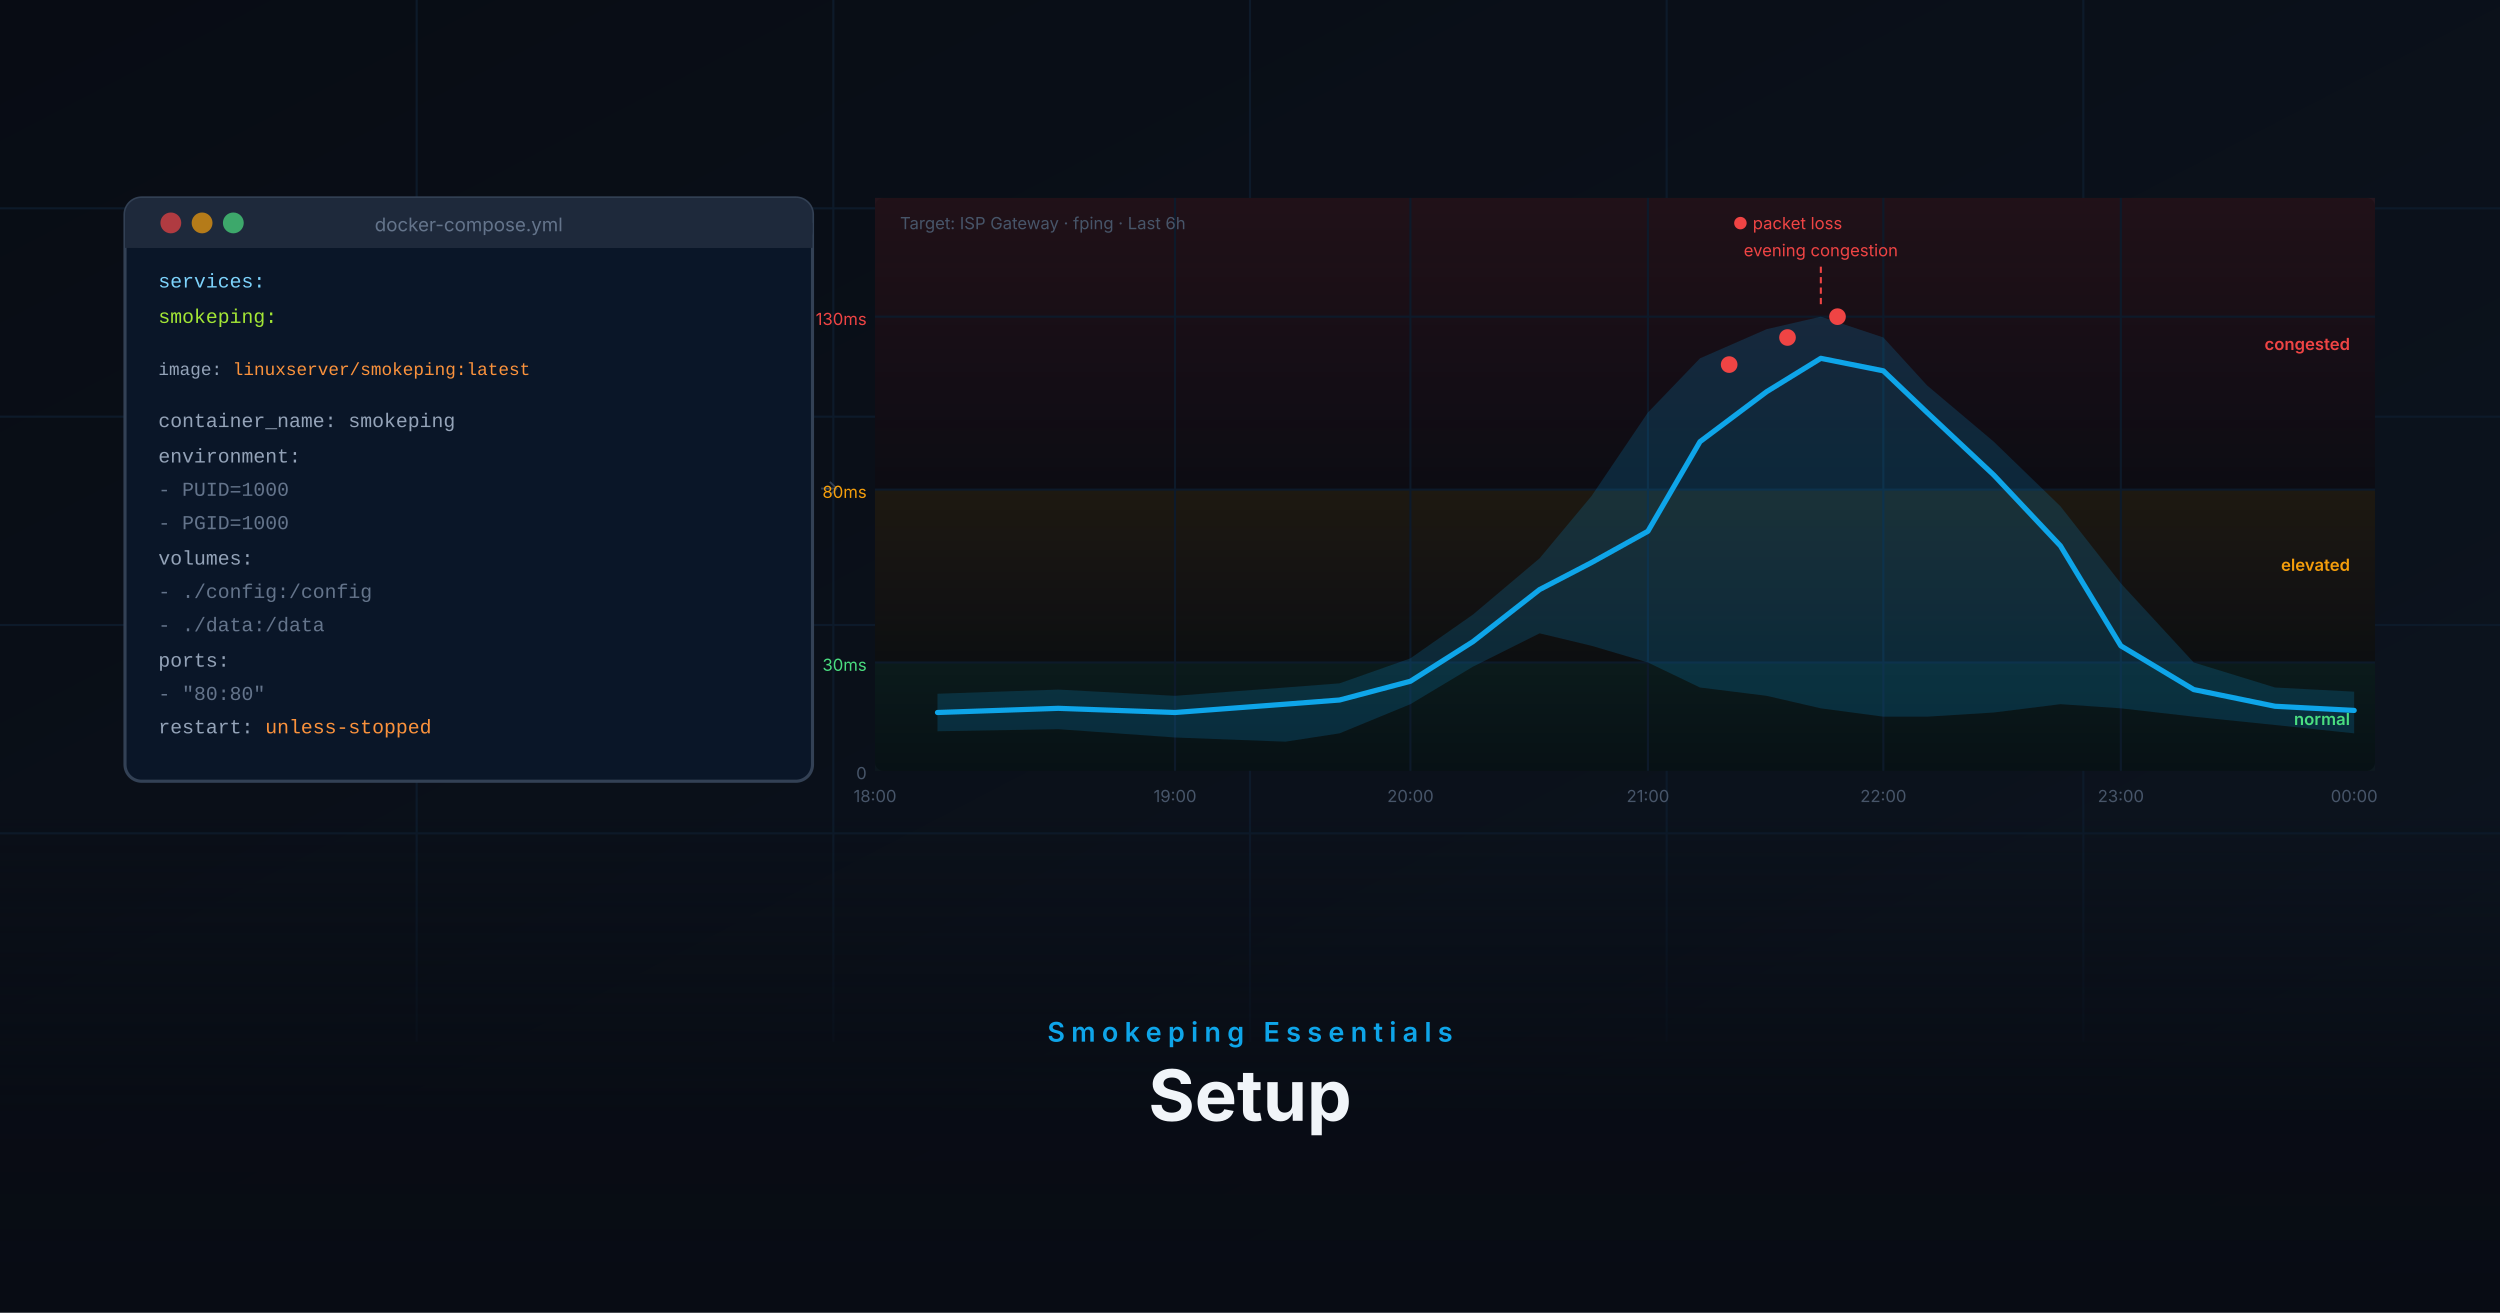
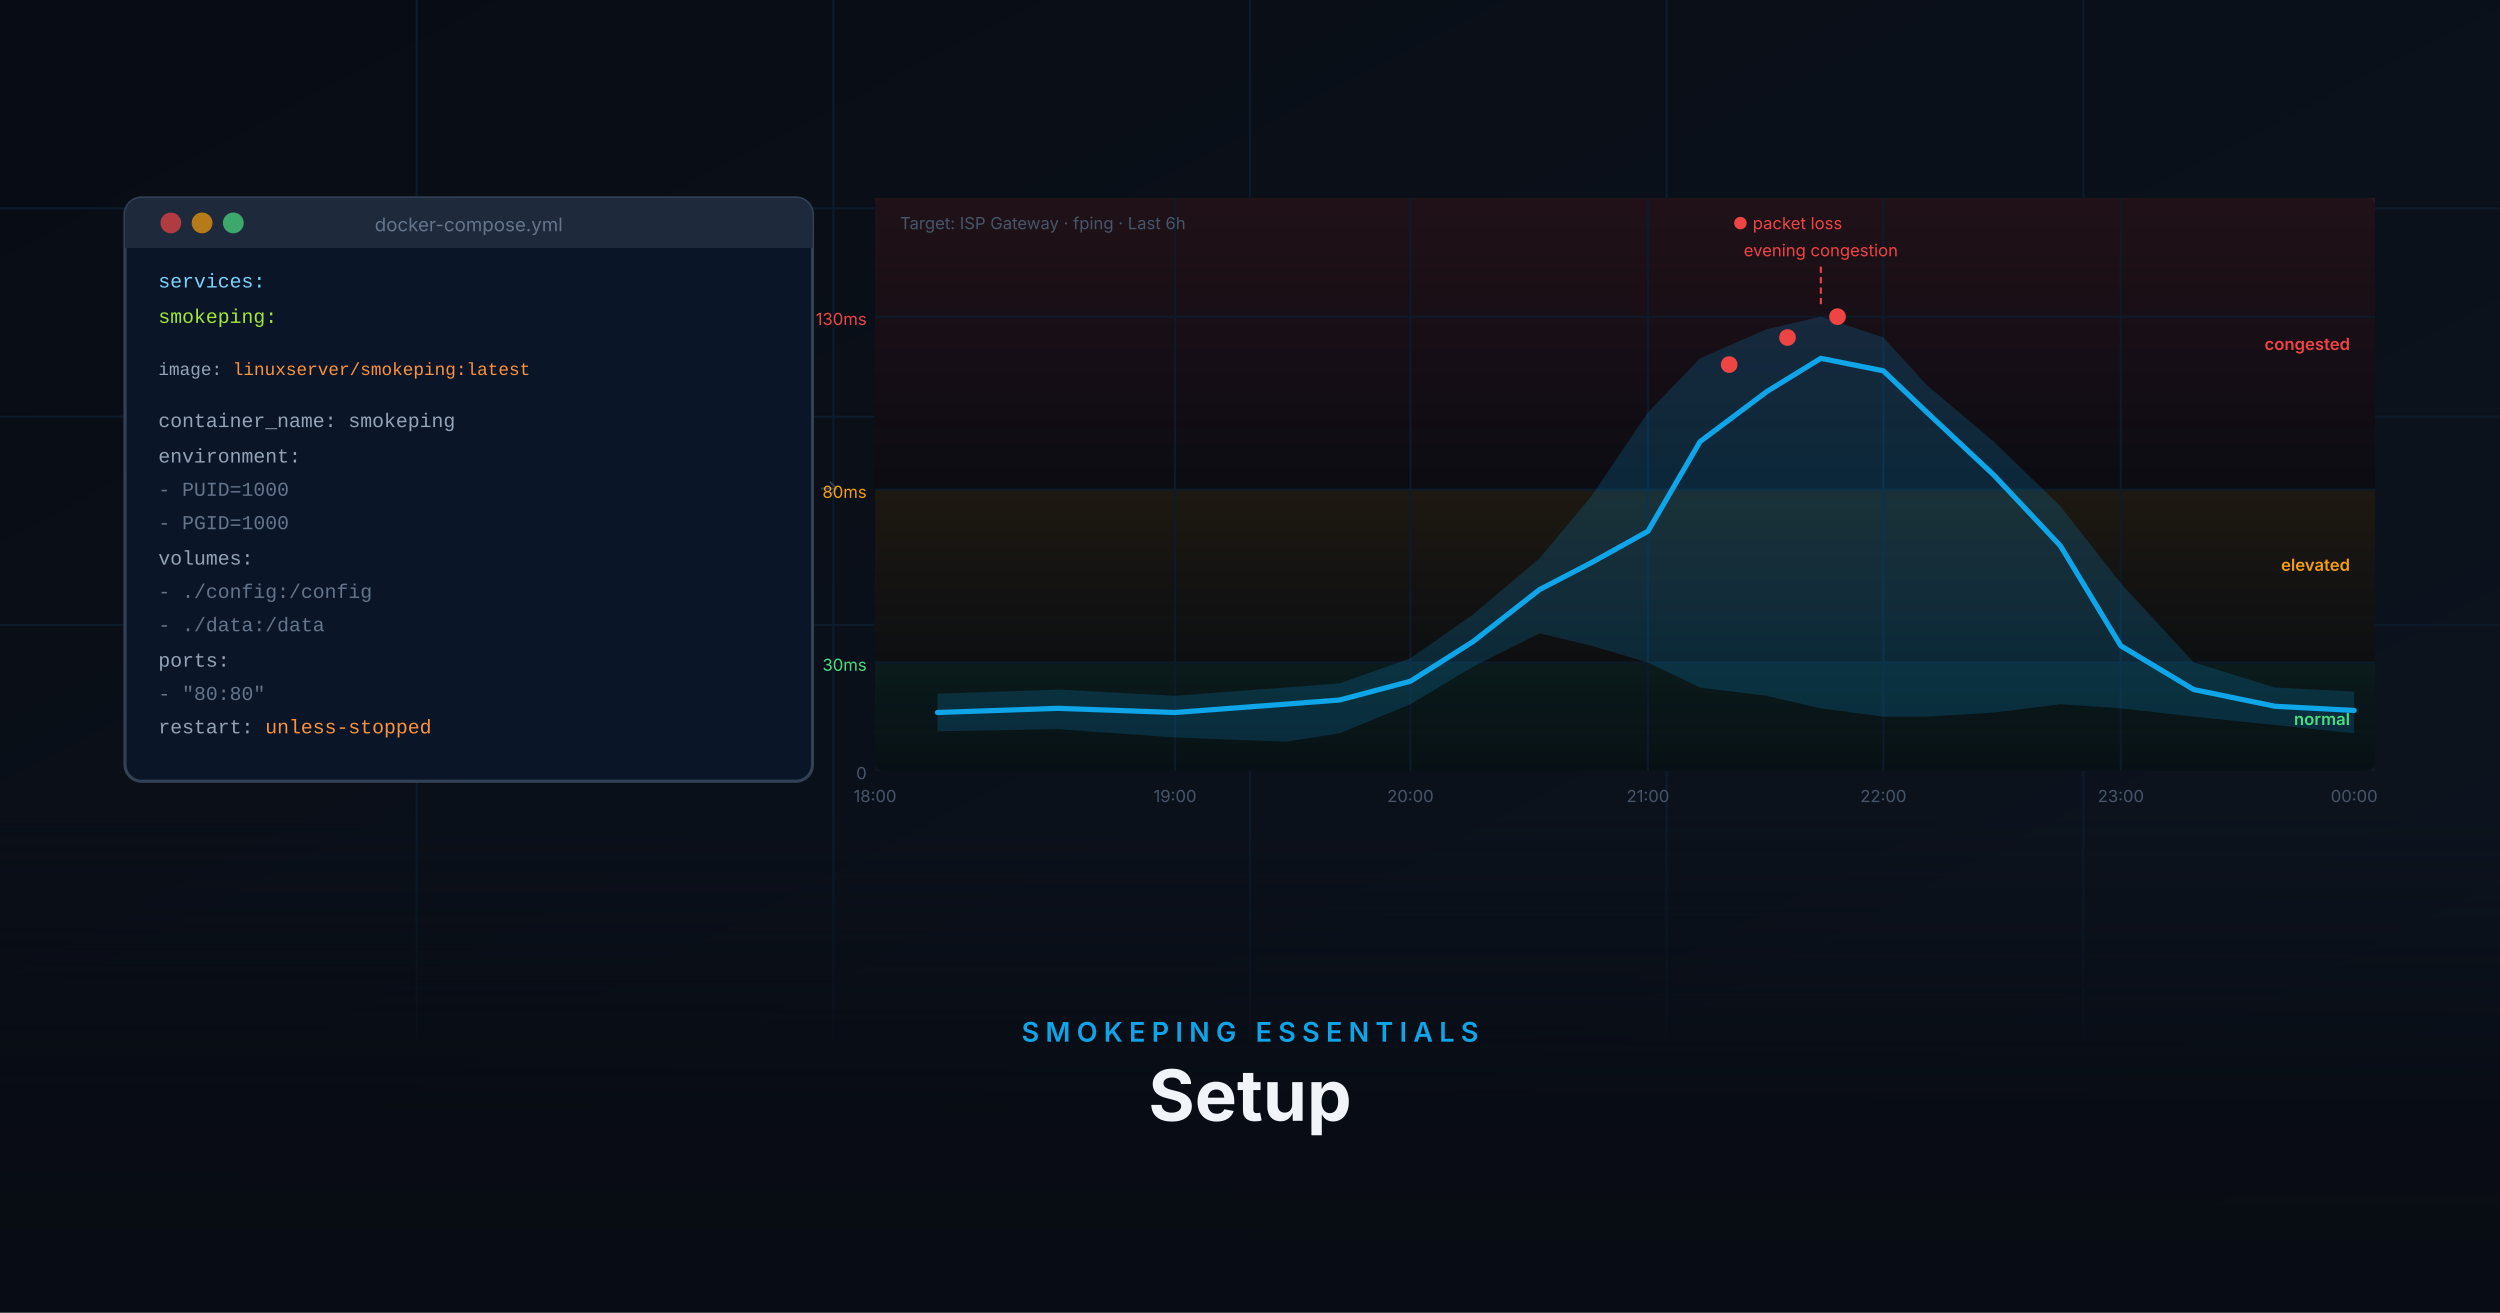
<svg xmlns="http://www.w3.org/2000/svg" viewBox="0 0 1200 630" width="1200" height="630" font-family="system-ui,-apple-system,BlinkMacSystemFont,'Segoe UI',sans-serif">
  <defs>
    <linearGradient id="bg" x1="0" y1="0" x2="1" y2="1">
      <stop offset="0%" stop-color="#080c14" />
      <stop offset="100%" stop-color="#0d1520" />
    </linearGradient>
    <linearGradient id="textbg" x1="0" y1="0" x2="0" y2="1">
      <stop offset="0%" stop-color="#080c14" stop-opacity="0" />
      <stop offset="60%" stop-color="#080c14" stop-opacity="0.93" />
      <stop offset="100%" stop-color="#080c14" stop-opacity="1" />
    </linearGradient>
    <linearGradient id="zone-green" x1="0" y1="0" x2="0" y2="1">
      <stop offset="0%" stop-color="#4ade80" stop-opacity="0.08" />
      <stop offset="100%" stop-color="#4ade80" stop-opacity="0.03" />
    </linearGradient>
    <linearGradient id="zone-yellow" x1="0" y1="0" x2="0" y2="1">
      <stop offset="0%" stop-color="#f59e0b" stop-opacity="0.10" />
      <stop offset="100%" stop-color="#f59e0b" stop-opacity="0.03" />
    </linearGradient>
    <linearGradient id="zone-red" x1="0" y1="0" x2="0" y2="1">
      <stop offset="0%" stop-color="#ef4444" stop-opacity="0.12" />
      <stop offset="100%" stop-color="#ef4444" stop-opacity="0.03" />
    </linearGradient>
  </defs>
  <rect width="1200" height="630" fill="url(#bg)" />
  <g stroke="#0d1a2a" stroke-width="1">
    <line x1="0" y1="100" x2="1200" y2="100" />
    <line x1="0" y1="200" x2="1200" y2="200" />
    <line x1="0" y1="300" x2="1200" y2="300" />
-     <line x1="0" y1="400" x2="1200" y2="400" />
    <line x1="200" y1="0" x2="200" y2="500" />
    <line x1="400" y1="0" x2="400" y2="500" />
    <line x1="600" y1="0" x2="600" y2="500" />
    <line x1="800" y1="0" x2="800" y2="500" />
    <line x1="1000" y1="0" x2="1000" y2="500" />
  </g>
  <rect x="60" y="95" width="330" height="280" fill="#0a1628" stroke="#334155" stroke-width="1.5" rx="8" />
  <rect x="60" y="95" width="330" height="24" fill="#1e293b" rx="8" />
  <rect x="60" y="107" width="330" height="12" fill="#1e293b" />
  <circle cx="82" cy="107" r="5" fill="#ef4444" fill-opacity="0.7" />
  <circle cx="97" cy="107" r="5" fill="#f59e0b" fill-opacity="0.7" />
  <circle cx="112" cy="107" r="5" fill="#4ade80" fill-opacity="0.7" />
  <text x="225" y="111" text-anchor="middle" font-size="9" fill="#64748b">docker-compose.yml</text>
  <g font-family="'Courier New',monospace" font-size="9.5">
    <text x="76" y="138" fill="#7dd3fc">services:</text>
    <text x="76" y="155" fill="#a3e635">  smokeping:</text>
    <text x="76" y="180" fill="#94a3b8" font-size="8.5">    image: <tspan fill="#fb923c">linuxserver/smokeping:latest</tspan>
    </text>
    <text x="76" y="205" fill="#94a3b8">    container_name: smokeping</text>
    <text x="76" y="222" fill="#94a3b8">    environment:</text>
    <text x="76" y="238" fill="#64748b">      - PUID=1000</text>
    <text x="76" y="254" fill="#64748b">      - PGID=1000</text>
    <text x="76" y="271" fill="#94a3b8">    volumes:</text>
    <text x="76" y="287" fill="#64748b">      - ./config:/config</text>
    <text x="76" y="303" fill="#64748b">      - ./data:/data</text>
    <text x="76" y="320" fill="#94a3b8">    ports:</text>
    <text x="76" y="336" fill="#64748b">      - "80:80"</text>
    <text x="76" y="352" fill="#94a3b8">    restart: <tspan fill="#fb923c">unless-stopped</tspan>
    </text>
  </g>
  <text x="398" y="238" text-anchor="middle" font-size="11" fill="#334155">→</text>
  <rect x="420" y="95" width="720" height="275" fill="#050a12" rx="4" />
  <rect x="420" y="318" width="720" height="52" fill="url(#zone-green)" />
  <rect x="420" y="235" width="720" height="83" fill="url(#zone-yellow)" />
  <rect x="420" y="95" width="720" height="140" fill="url(#zone-red)" />
  <g stroke="#0d1a2a" stroke-width="1">
    <line x1="420" y1="318" x2="1140" y2="318" />
    <line x1="420" y1="235" x2="1140" y2="235" />
    <line x1="420" y1="152" x2="1140" y2="152" />
    <line x1="564" y1="95" x2="564" y2="370" />
    <line x1="677" y1="95" x2="677" y2="370" />
    <line x1="791" y1="95" x2="791" y2="370" />
    <line x1="904" y1="95" x2="904" y2="370" />
    <line x1="1018" y1="95" x2="1018" y2="370" />
  </g>
  <text x="416" y="322" text-anchor="end" font-size="8" fill="#4ade80">30ms</text>
  <text x="416" y="239" text-anchor="end" font-size="8" fill="#f59e0b">80ms</text>
  <text x="416" y="156" text-anchor="end" font-size="8" fill="#ef4444">130ms</text>
  <text x="416" y="374" text-anchor="end" font-size="8" fill="#475569">0</text>
  <text x="420" y="385" font-size="8" fill="#475569" text-anchor="middle">18:00</text>
  <text x="564" y="385" font-size="8" fill="#475569" text-anchor="middle">19:00</text>
  <text x="677" y="385" font-size="8" fill="#475569" text-anchor="middle">20:00</text>
  <text x="791" y="385" font-size="8" fill="#475569" text-anchor="middle">21:00</text>
  <text x="904" y="385" font-size="8" fill="#475569" text-anchor="middle">22:00</text>
  <text x="1018" y="385" font-size="8" fill="#475569" text-anchor="middle">23:00</text>
  <text x="1130" y="385" font-size="8" fill="#475569" text-anchor="middle">00:00</text>
  <polygon points="       450,333  508,331  564,334  617,330  643,328       677,316  707,295  739,268  764,238  791,198       816,172  848,158  874,152  904,162  925,185       957,212  989,243  1018,280  1053,318  1092,330  1130,332       1130,352  1092,348  1053,344  1018,340  989,338       957,342  925,344  904,344  874,340  848,334       816,330  791,318  764,310  739,304  707,320       677,338  643,352  617,356  564,354  508,350  450,351     " fill="#0ea5e9" fill-opacity="0.18" />
  <polyline points="450,342  508,340  564,342  617,338  643,336             677,327  707,308  739,283  764,270  791,255             816,212  848,188  874,172  904,178  925,198             957,228  989,262  1018,310  1053,331  1092,339  1130,341" fill="none" stroke="#0ea5e9" stroke-width="2.5" stroke-linejoin="round" stroke-linecap="round" />
  <circle cx="830" cy="175" r="4" fill="#ef4444" />
  <circle cx="858" cy="162" r="4" fill="#ef4444" />
  <circle cx="882" cy="152" r="4" fill="#ef4444" />
  <text x="1128" y="348" text-anchor="end" font-size="8" fill="#4ade80" font-weight="600">normal</text>
  <text x="1128" y="274" text-anchor="end" font-size="8" fill="#f59e0b" font-weight="600">elevated</text>
  <text x="1128" y="168" text-anchor="end" font-size="8" fill="#ef4444" font-weight="600">congested</text>
  <line x1="874" y1="128" x2="874" y2="148" stroke="#ef4444" stroke-width="1" stroke-dasharray="3,2" />
  <text x="874" y="123" text-anchor="middle" font-size="8" fill="#ef4444">evening congestion</text>
  <text x="858" y="110" text-anchor="middle" font-size="8" fill="#ef4444">● packet loss</text>
  <text x="432" y="110" font-size="8" fill="#475569">Target: ISP Gateway · fping · Last 6h</text>
  <rect x="0" y="390" width="1200" height="240" fill="url(#textbg)" />
-   <text x="600" y="500" text-anchor="middle" font-size="13" fill="#0ea5e9" letter-spacing="3" font-weight="600">Smokeping Essentials</text>
+   <text x="600" y="500" text-anchor="middle" font-size="13" fill="#0ea5e9" letter-spacing="3" font-weight="600">SMOKEPING ESSENTIALS</text>
  <text x="600" y="538" text-anchor="middle" font-size="34" font-weight="700" fill="#f1f5f9">Setup</text>
</svg>
